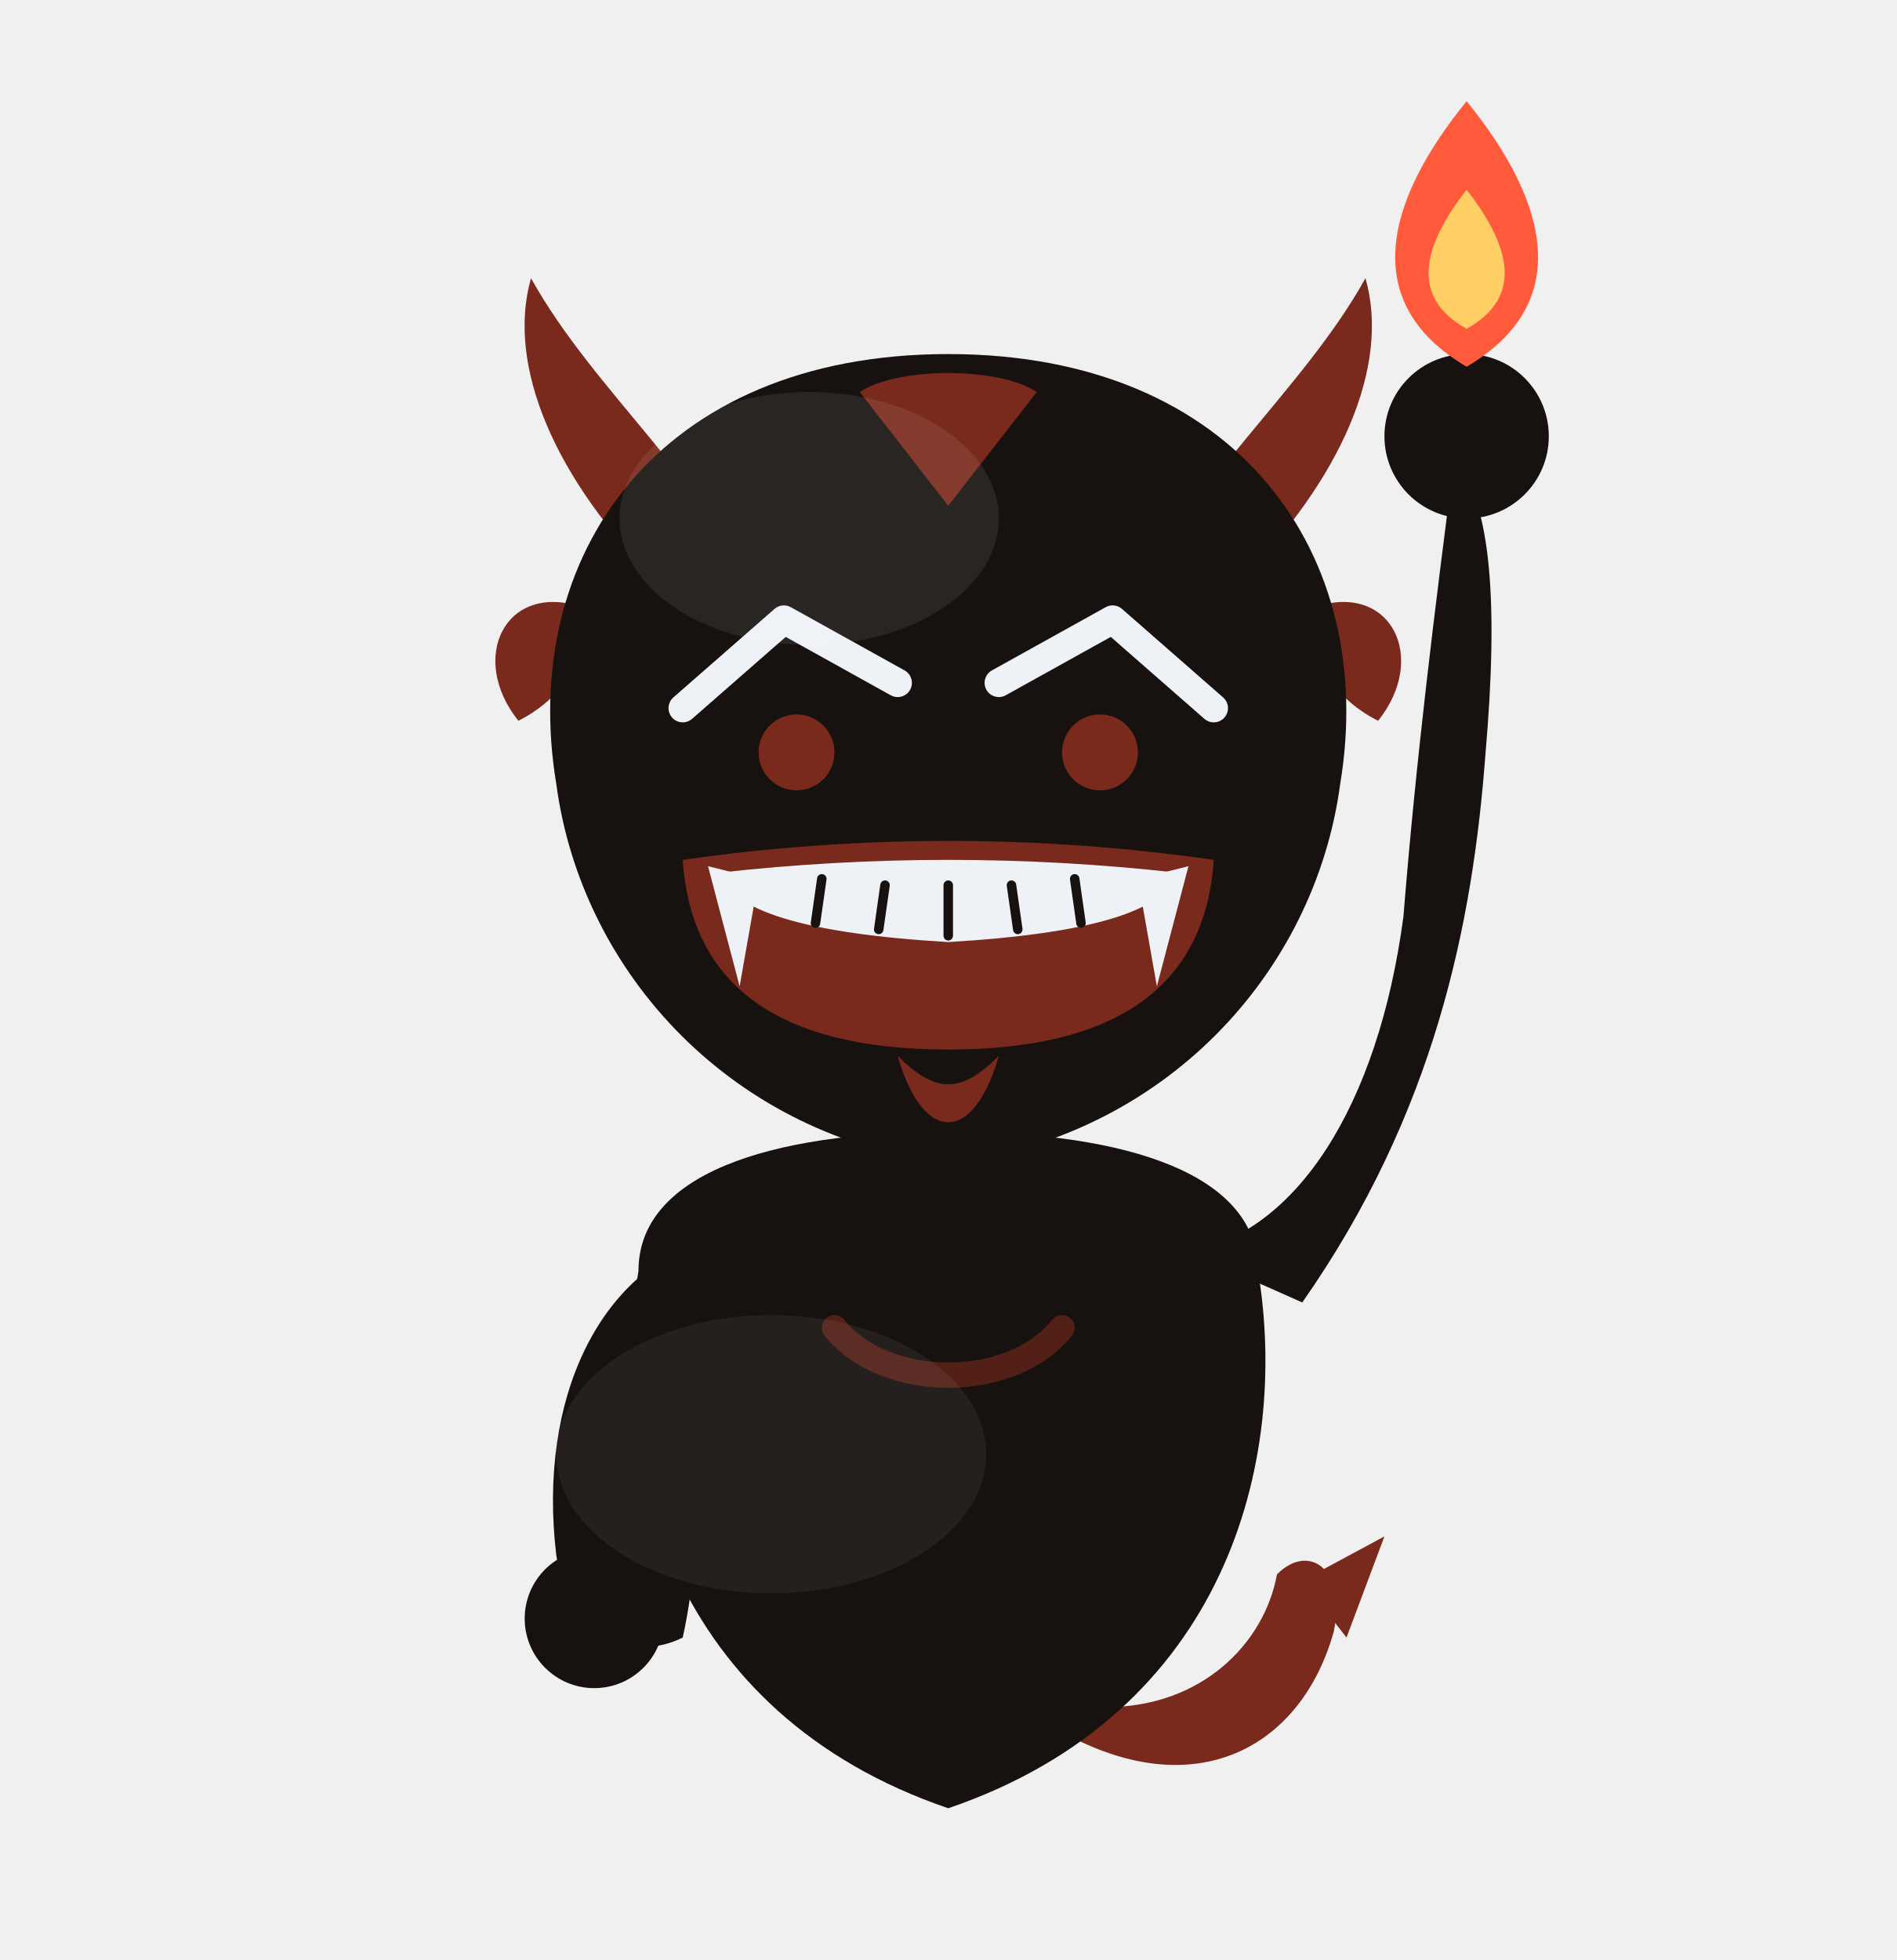
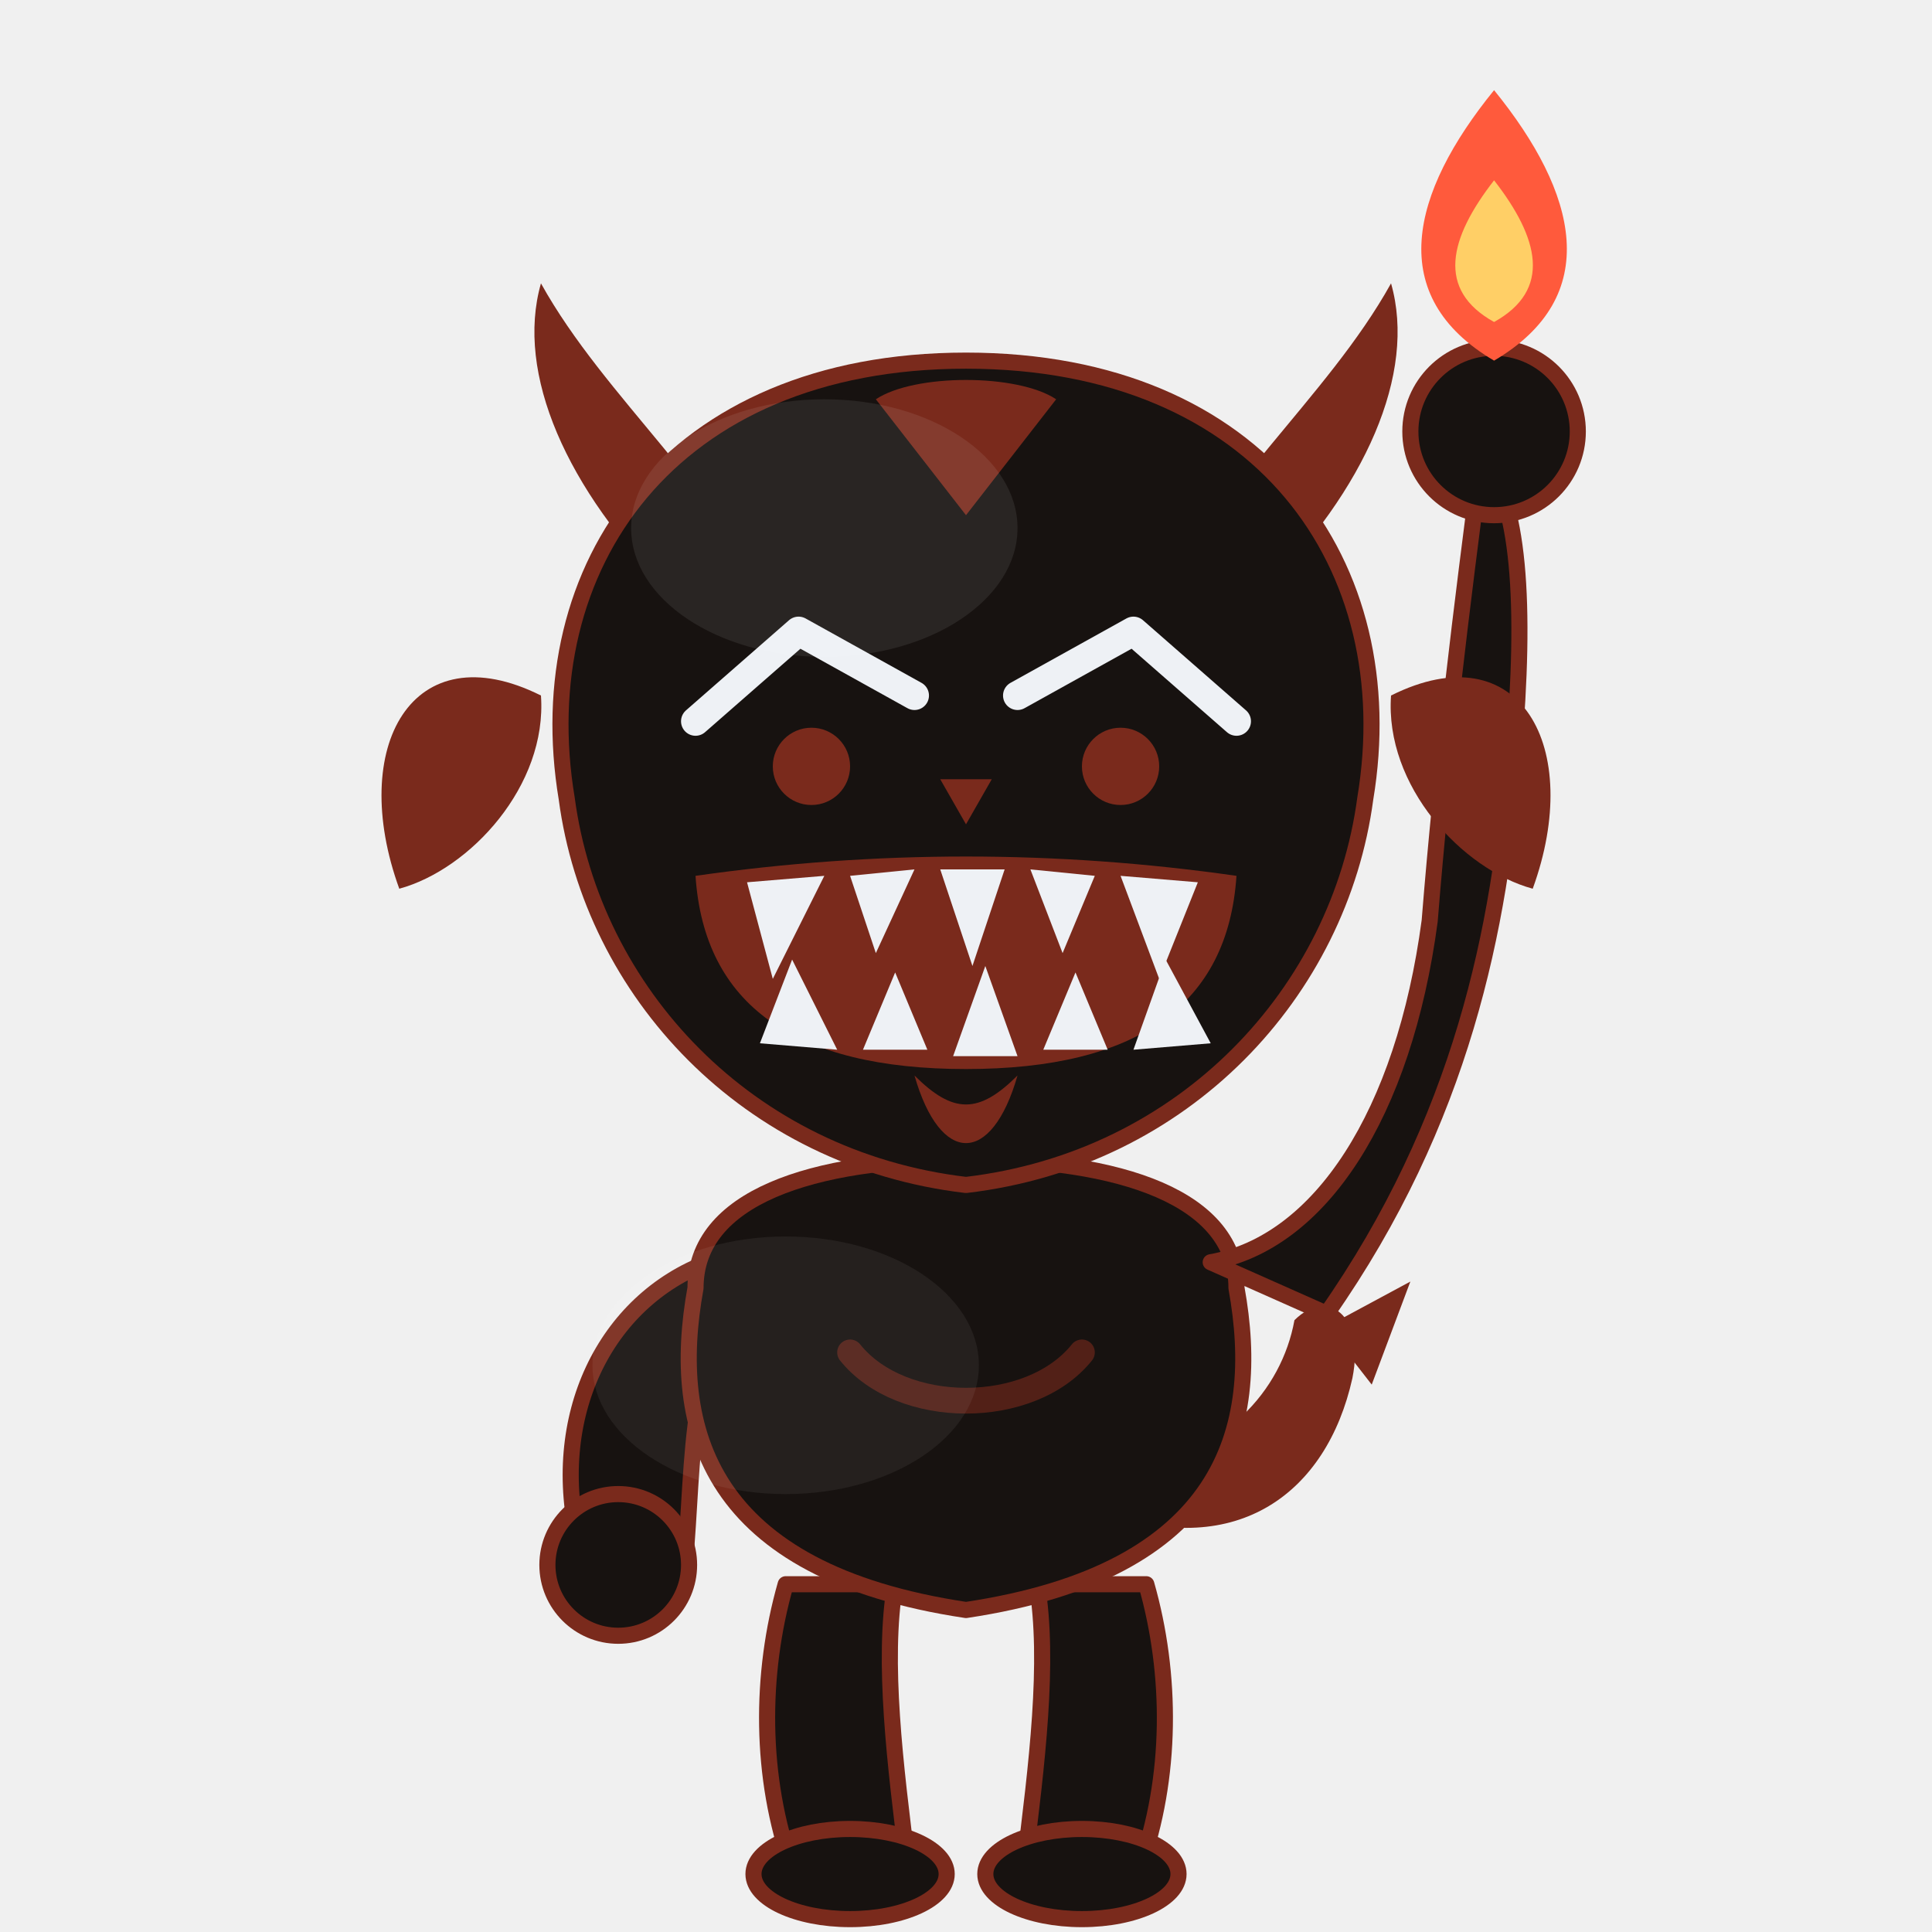
- <svg xmlns="http://www.w3.org/2000/svg" viewBox="0 0 300 310">
-   <path d="M170 275 C 190 285, 206 276, 211 258 C 213 248, 207 244, 202 249            C 200 260, 190 270, 175 270 Z" fill="#7a2a1c" />
-   <path d="M206 250 L219 243 L213 259 Z" fill="#7a2a1c" />
-   <path d="M112 196 C 95 201, 85 221, 88 246 C 90 259, 100 263, 108 259            C 112 241, 110 216, 119 199 Z" fill="#171210" />
-   <circle cx="94" cy="256" r="11" fill="#171210" />
-   <path d="M101 201 C 101 186, 121 179, 150 179 C 179 179, 199 186, 199 201            C 204 231, 194 271, 150 286 C 106 271, 96 231, 101 201 Z" fill="#171210" />
+ <svg xmlns="http://www.w3.org/2000/svg" viewBox="0 0 300 300">
+   <path d="M172 235 C 192 242, 206 232, 210 214 C 212 204, 206 200, 201 205            C 199 216, 190 226, 175 228 Z" fill="#7a2a1c" />
+   <path d="M206 206 L219 199 L213 215 Z" fill="#7a2a1c" />
+   <path d="M122 246 C 118 260, 118 276, 123 290 L141 290 C 139 274, 137 258, 139 246 Z" fill="#171210" stroke="#7a2a1c" stroke-width="2.5" stroke-linejoin="round" />
+   <path d="M178 246 C 182 260, 182 276, 177 290 L159 290 C 161 274, 163 258, 161 246 Z" fill="#171210" stroke="#7a2a1c" stroke-width="2.5" stroke-linejoin="round" />
+   <ellipse cx="132" cy="291" rx="15" ry="7" fill="#171210" stroke="#7a2a1c" stroke-width="2.5" stroke-linejoin="round" />
+   <ellipse cx="168" cy="291" rx="15" ry="7" fill="#171210" stroke="#7a2a1c" stroke-width="2.5" stroke-linejoin="round" />
+   <path d="M110 196 C 94 202, 85 220, 90 240 C 93 248, 100 250, 106 246            C 108 230, 106 212, 116 199 Z" fill="#171210" stroke="#7a2a1c" stroke-width="2.5" stroke-linejoin="round" />
+   <circle cx="96" cy="243" r="11" fill="#171210" stroke="#7a2a1c" stroke-width="2.5" stroke-linejoin="round" />
+   <path d="M108 200 C 108 186, 126 180, 150 180 C 174 180, 192 186, 192 200            C 196 222, 190 244, 150 250 C 110 244, 104 222, 108 200 Z" fill="#171210" stroke="#7a2a1c" stroke-width="2.5" stroke-linejoin="round" />
  <path d="M132 210 C 140 220, 160 220, 168 210" stroke="#7a2a1c" stroke-width="4" fill="none" stroke-linecap="round" opacity="0.6" />
-   <path d="M188 198 C 205 195, 218 175, 222 145 C 224 120, 227 96, 230 73            C 236 79, 237 96, 235 119 C 233 146, 227 176, 206 206 Z" fill="#171210" />
-   <circle cx="232" cy="69" r="13" fill="#171210" />
-   <path d="M232 16 C 245 32, 249 48, 232 58 C 215 48, 219 32, 232 16 Z" fill="#ff5a3c" />
-   <path d="M232 30 C 239 39, 241 47, 232 52 C 223 47, 225 39, 232 30 Z" fill="#ffcf66" />
+   <path d="M188 196 C 205 193, 218 173, 222 143 C 224 118, 227 94, 230 71            C 236 77, 237 94, 235 117 C 233 144, 227 174, 206 204 Z" fill="#171210" stroke="#7a2a1c" stroke-width="2.5" stroke-linejoin="round" />
+   <circle cx="232" cy="67" r="13" fill="#171210" stroke="#7a2a1c" stroke-width="2.5" stroke-linejoin="round" />
+   <path d="M232 14 C 245 30, 249 46, 232 56 C 215 46, 219 30, 232 14 Z" fill="#ff5a3c" />
+   <path d="M232 28 C 239 37, 241 45, 232 50 C 223 45, 225 37, 232 28 Z" fill="#ffcf66" />
  <path d="M178 98 C 188 76, 206 62, 216 44 C 220 58, 212 76, 196 92            C 190 98, 184 100, 178 98 Z" fill="#7a2a1c" />
  <path d="M122 98 C 112 76, 94 62, 84 44 C 80 58, 88 76, 104 92            C 110 98, 116 100, 122 98 Z" fill="#7a2a1c" />
-   <path d="M92 96 C 80 92, 74 104, 82 114 C 90 110, 94 102, 92 96 Z" fill="#7a2a1c" />
-   <path d="M208 96 C 220 92, 226 104, 218 114 C 210 110, 206 102, 208 96 Z" fill="#7a2a1c" />
-   <path d="M150 56 C 196 56, 218 88, 212 124 C 208 154, 184 180, 150 184            C 116 180, 92 154, 88 124 C 82 88, 104 56, 150 56 Z" fill="#171210" />
+   <path d="M84 108 C 64 98, 54 116, 62 138 C 73 135, 85 122, 84 108 Z" fill="#7a2a1c" />
+   <path d="M216 108 C 236 98, 246 116, 238 138 C 227 135, 215 122, 216 108 Z" fill="#7a2a1c" />
+   <path d="M150 56 C 196 56, 218 88, 212 124 C 208 154, 184 180, 150 184            C 116 180, 92 154, 88 124 C 82 88, 104 56, 150 56 Z" fill="#171210" stroke="#7a2a1c" stroke-width="2.5" stroke-linejoin="round" />
  <path d="M136 62 L150 80 L164 62 C 158 58, 142 58, 136 62 Z" fill="#7a2a1c" />
  <path d="M108 112 L124 98 L142 108" stroke="#eef1f5" stroke-width="4.5" fill="none" stroke-linecap="round" stroke-linejoin="round" />
  <path d="M158 108 L176 98 L192 112" stroke="#eef1f5" stroke-width="4.5" fill="none" stroke-linecap="round" stroke-linejoin="round" />
  <circle cx="126" cy="119" r="6" fill="#7a2a1c" />
  <circle cx="174" cy="119" r="6" fill="#7a2a1c" />
+   <path d="M146 121 L154 121 L150 128 Z" fill="#7a2a1c" />
  <path d="M108 136 Q150 130 192 136 Q190 166 150 166 Q110 166 108 136 Z" fill="#7a2a1c" />
-   <path d="M114 138 Q150 134 186 138 Q184 147 150 149 Q116 147 114 138 Z" fill="#eef1f5" />
-   <path d="M130 139 L129 146" stroke="#171210" stroke-width="1.5" stroke-linecap="round" />
-   <path d="M140 140 L139 147" stroke="#171210" stroke-width="1.5" stroke-linecap="round" />
-   <path d="M150 140 L150 148" stroke="#171210" stroke-width="1.5" stroke-linecap="round" />
-   <path d="M160 140 L161 147" stroke="#171210" stroke-width="1.5" stroke-linecap="round" />
-   <path d="M170 139 L171 146" stroke="#171210" stroke-width="1.5" stroke-linecap="round" />
-   <path d="M120 139 L112 137 L117 156 Z" fill="#eef1f5" />
-   <path d="M180 139 L188 137 L183 156 Z" fill="#eef1f5" />
+   <path d="M116 137 L128 136 L120 152 Z" fill="#eef1f5" />
+   <path d="M132 136 L142 135 L136 148 Z" fill="#eef1f5" />
+   <path d="M146 135 L156 135 L151 150 Z" fill="#eef1f5" />
+   <path d="M160 135 L170 136 L165 148 Z" fill="#eef1f5" />
+   <path d="M174 136 L186 137 L180 152 Z" fill="#eef1f5" />
+   <path d="M118 162 L130 163 L123 149 Z" fill="#eef1f5" />
+   <path d="M134 163 L144 163 L139 151 Z" fill="#eef1f5" />
+   <path d="M148 164 L158 164 L153 150 Z" fill="#eef1f5" />
+   <path d="M162 163 L172 163 L167 151 Z" fill="#eef1f5" />
+   <path d="M176 163 L188 162 L181 149 Z" fill="#eef1f5" />
  <path d="M142 167 C 146 181, 154 181, 158 167 C 152 173, 148 173, 142 167 Z" fill="#7a2a1c" />
  <ellipse cx="128" cy="82" rx="30" ry="20" fill="#ffffff" opacity="0.08" />
-   <ellipse cx="122" cy="230" rx="34" ry="22" fill="#ffffff" opacity="0.06" />
+   <ellipse cx="122" cy="212" rx="30" ry="20" fill="#ffffff" opacity="0.06" />
</svg>
